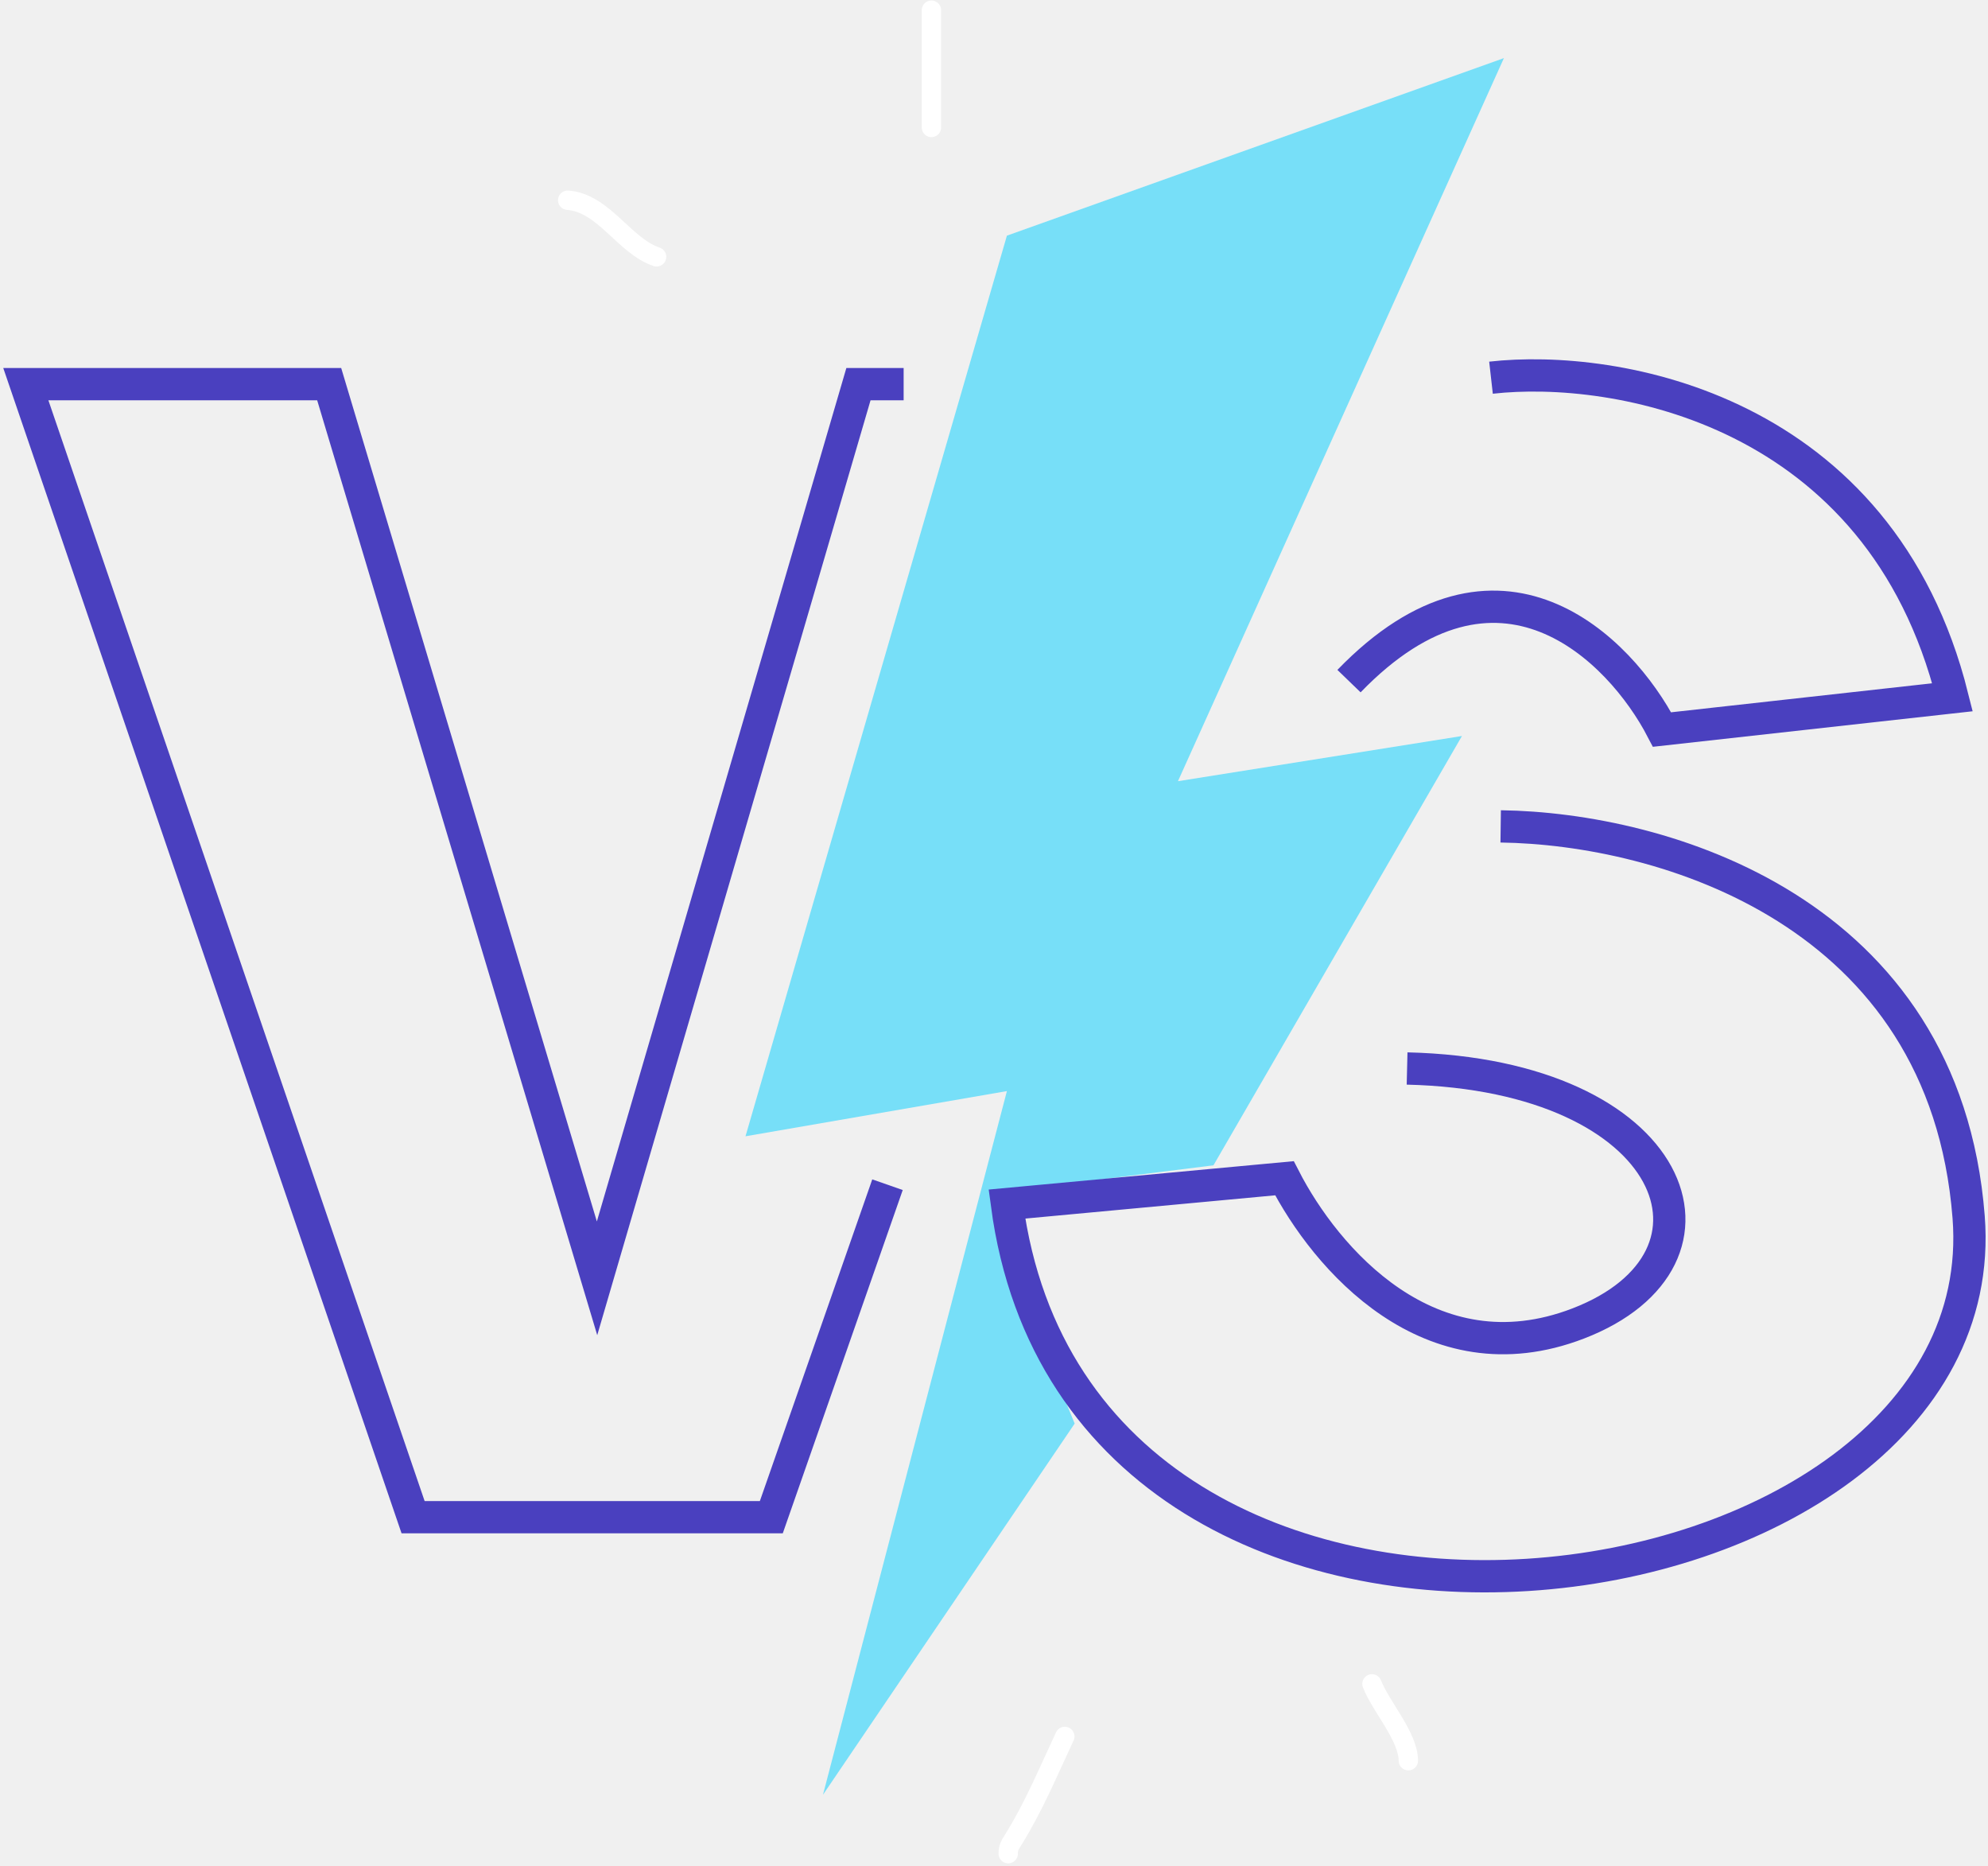
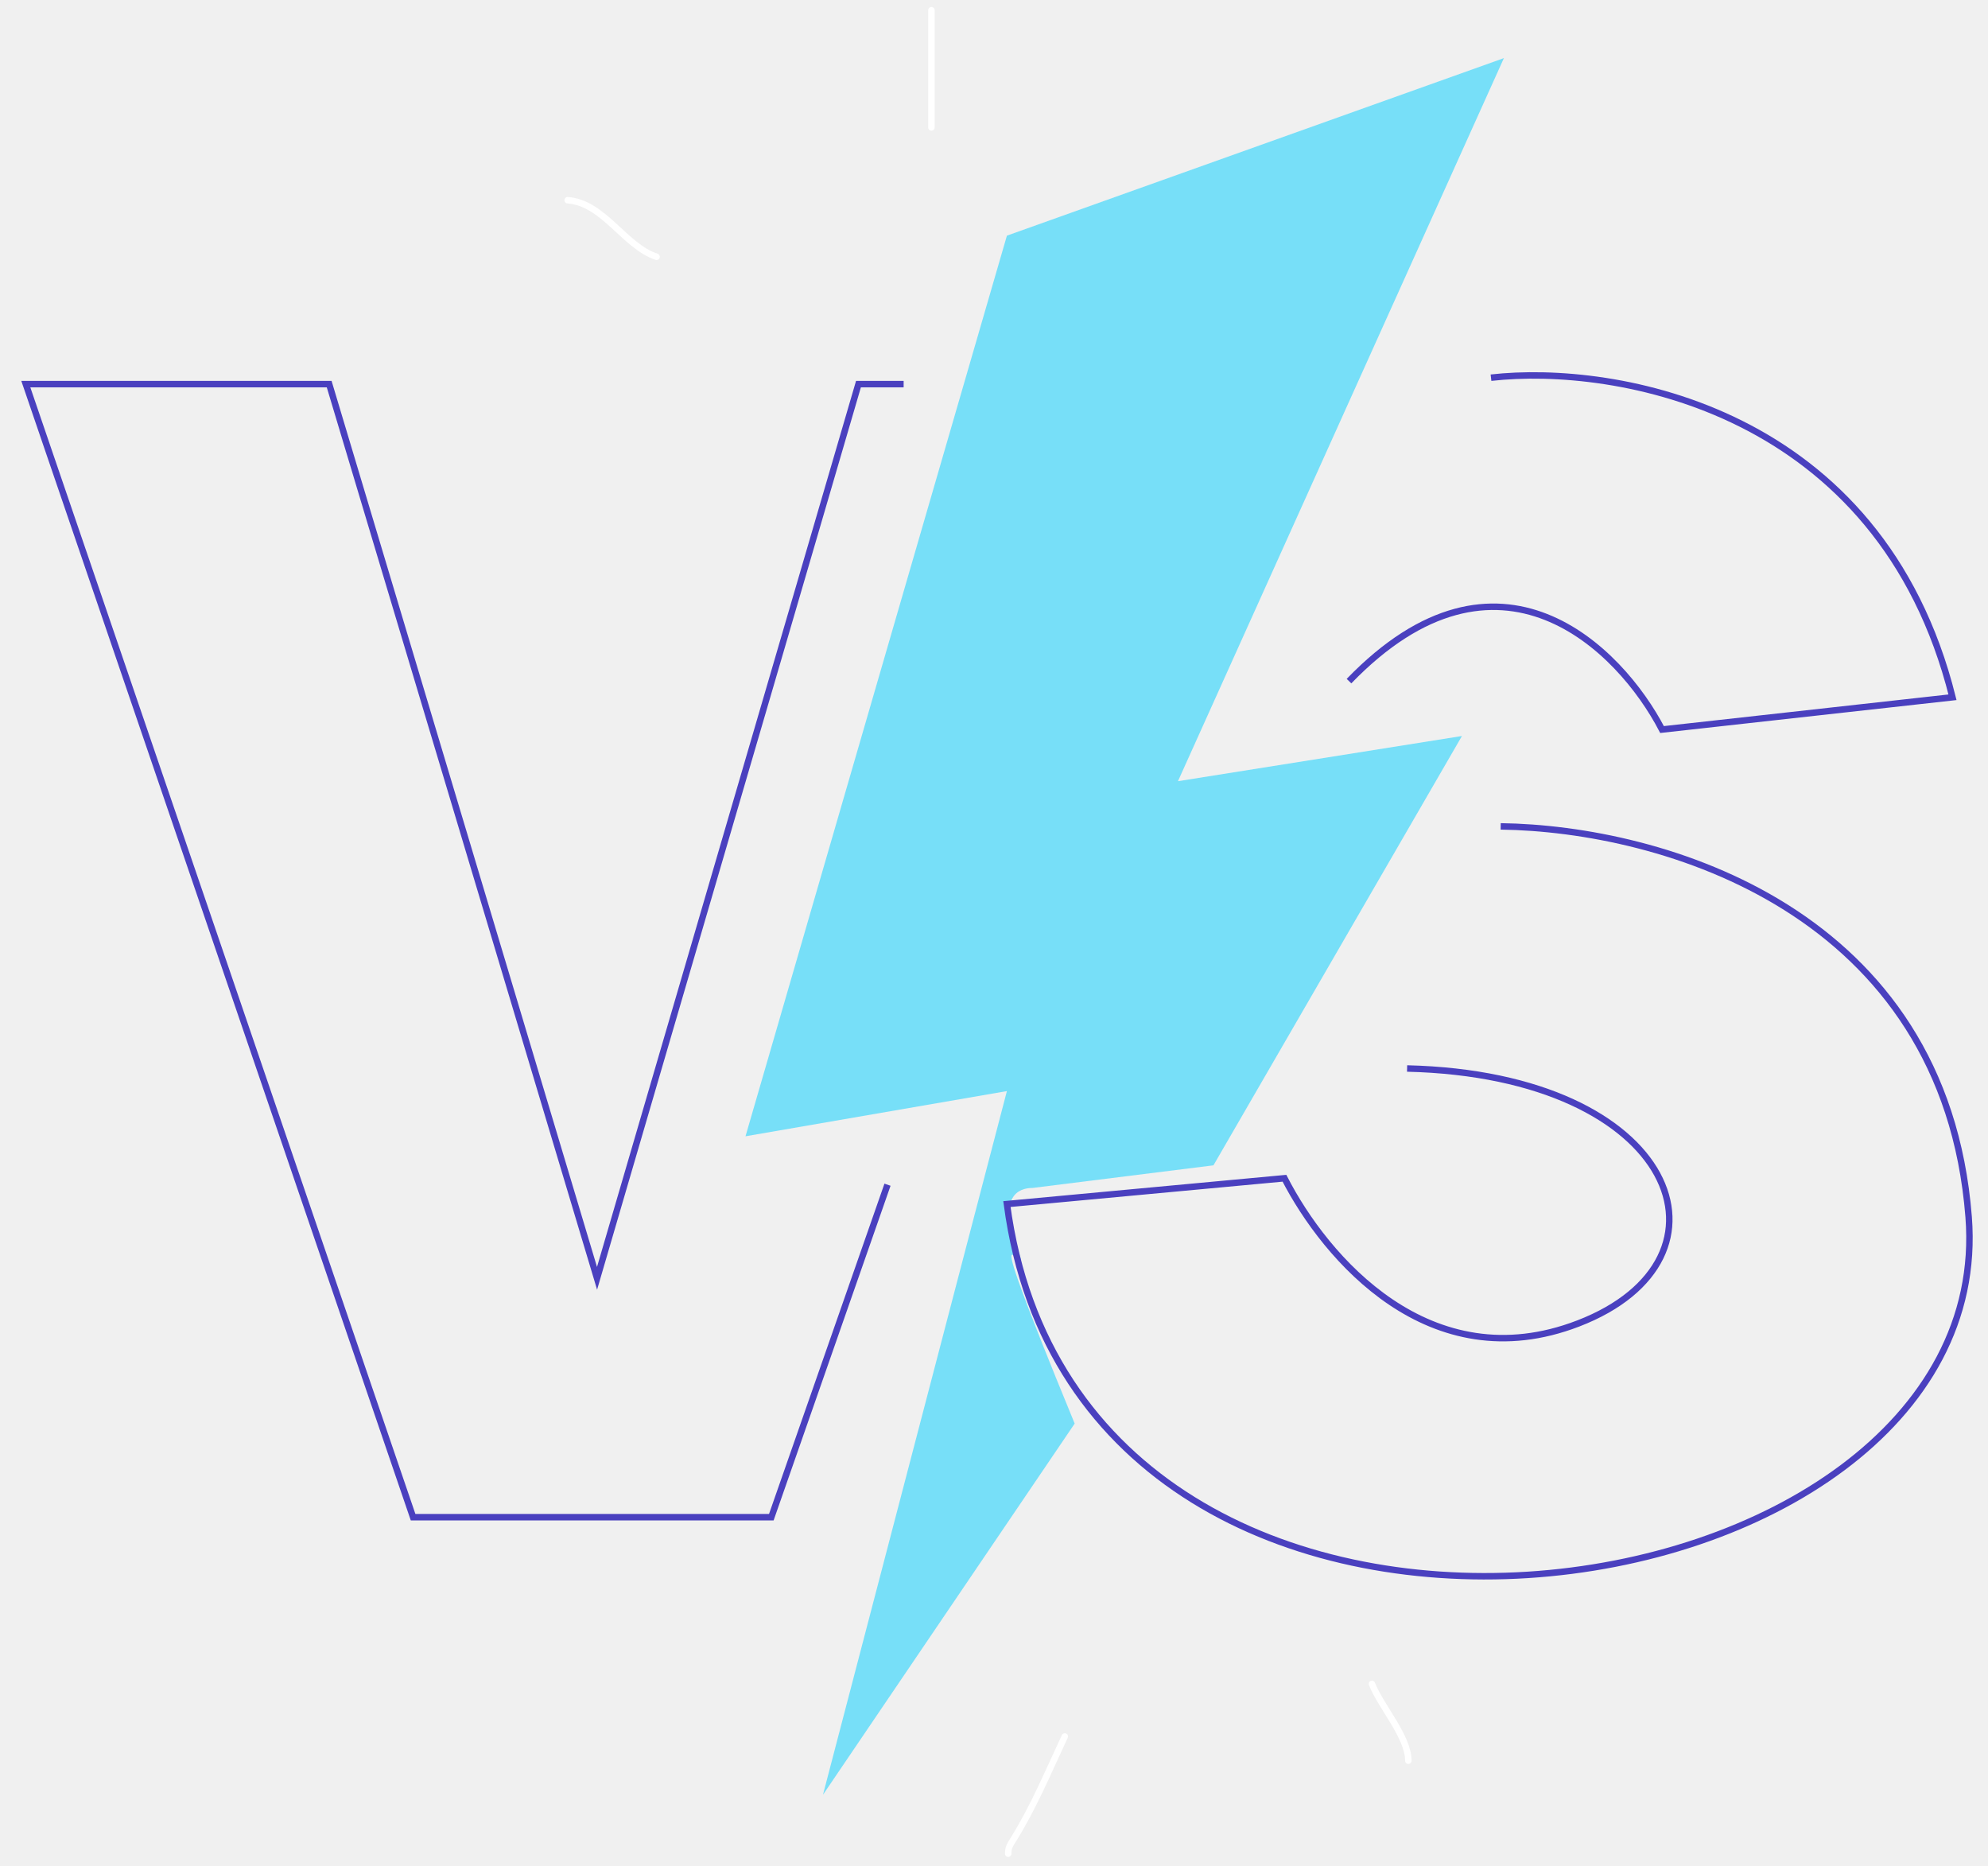
<svg xmlns="http://www.w3.org/2000/svg" width="308" height="289" viewBox="0 0 308 289" fill="none">
  <path d="M233 9L156 36.5L115.5 176L156 169L127.5 278L166.5 220.5C149 178 161 202.5 157.5 193C154.7 185.4 157.667 184 160 184L188 180.5L226.5 114L182.5 121L233 9Z" fill="#77DFF8" />
-   <path d="M231 58.501C250.167 56.334 291.3 63.201 302.5 108.001L257.5 113C251 100.5 232.2 81.5 209 105.5" stroke="#4A40BF" stroke-width="5" />
-   <path d="M232.5 128C257.5 128.333 301.289 141.003 305 188.5C310 252.5 167.5 273 156 186.5L199 182.5C205.333 194.833 221.507 213.843 244.5 205C270.5 195 260 166.5 218 165.5" stroke="#4A40BF" stroke-width="5" />
-   <path d="M140 59.5H133L92.5 198L51 59.5H4L64 235H119.5L137.5 183.5" stroke="#4A40BF" stroke-width="5" />
-   <path d="M87.949 31.012C93.552 31.427 96.716 38.108 101.725 39.778" stroke="white" stroke-width="3" stroke-linecap="round" />
-   <path d="M144.305 1.582V19.741" stroke="white" stroke-width="3" stroke-linecap="round" />
-   <path d="M164.969 268.959C162.455 274.316 160.146 279.896 157.002 284.926C156.477 285.767 156.202 286.159 156.202 287.118" stroke="white" stroke-width="3" stroke-linecap="round" />
-   <path d="M212.558 260.818C213.933 264.347 218.193 268.98 218.193 272.716" stroke="white" stroke-width="3" stroke-linecap="round" />
+   <path d="M231 58.501C250.167 56.334 291.3 63.201 302.5 108.001L257.5 113C251 100.5 232.2 81.5 209 105.5" stroke="#4A40BF" strokeWidth="5" />
+   <path d="M232.5 128C257.5 128.333 301.289 141.003 305 188.5C310 252.5 167.5 273 156 186.5L199 182.5C205.333 194.833 221.507 213.843 244.5 205C270.5 195 260 166.5 218 165.5" stroke="#4A40BF" strokeWidth="5" />
+   <path d="M140 59.5H133L92.5 198L51 59.5H4L64 235H119.5L137.5 183.5" stroke="#4A40BF" strokeWidth="5" />
+   <path d="M87.949 31.012C93.552 31.427 96.716 38.108 101.725 39.778" stroke="white" strokeWidth="3" stroke-linecap="round" />
+   <path d="M144.305 1.582V19.741" stroke="white" strokeWidth="3" stroke-linecap="round" />
+   <path d="M164.969 268.959C162.455 274.316 160.146 279.896 157.002 284.926C156.477 285.767 156.202 286.159 156.202 287.118" stroke="white" strokeWidth="3" stroke-linecap="round" />
+   <path d="M212.558 260.818C213.933 264.347 218.193 268.98 218.193 272.716" stroke="white" strokeWidth="3" stroke-linecap="round" />
</svg>
